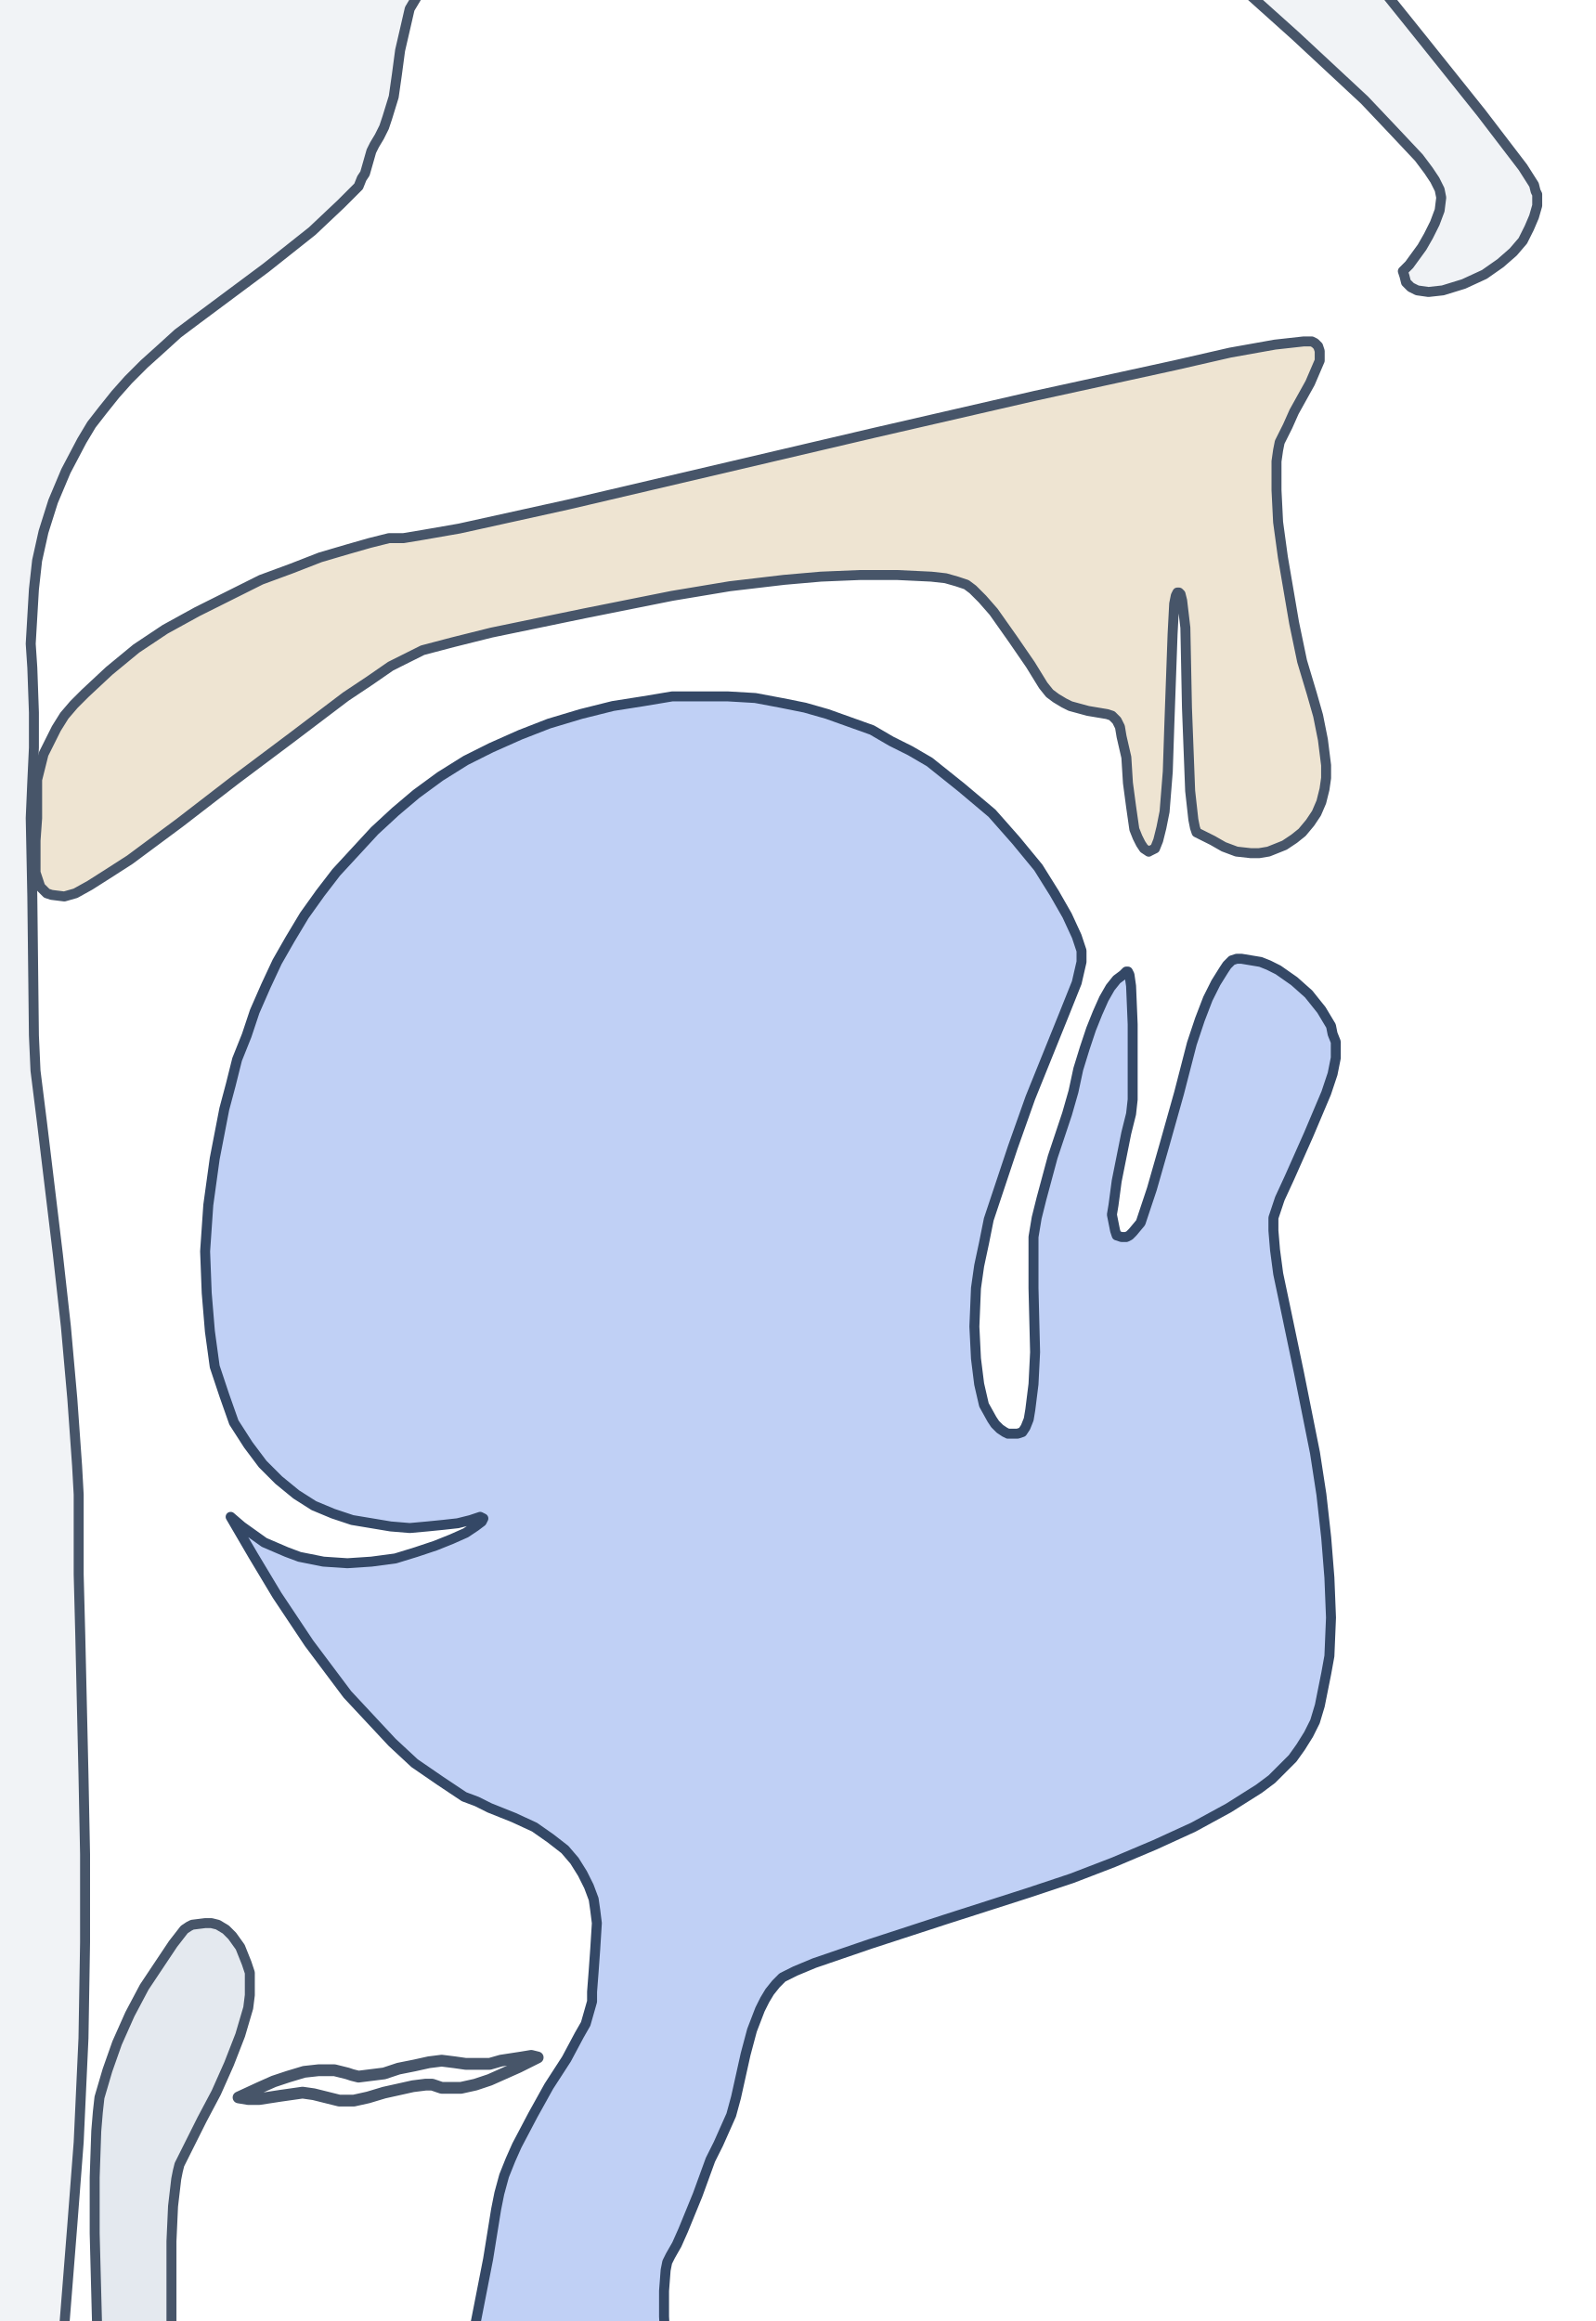
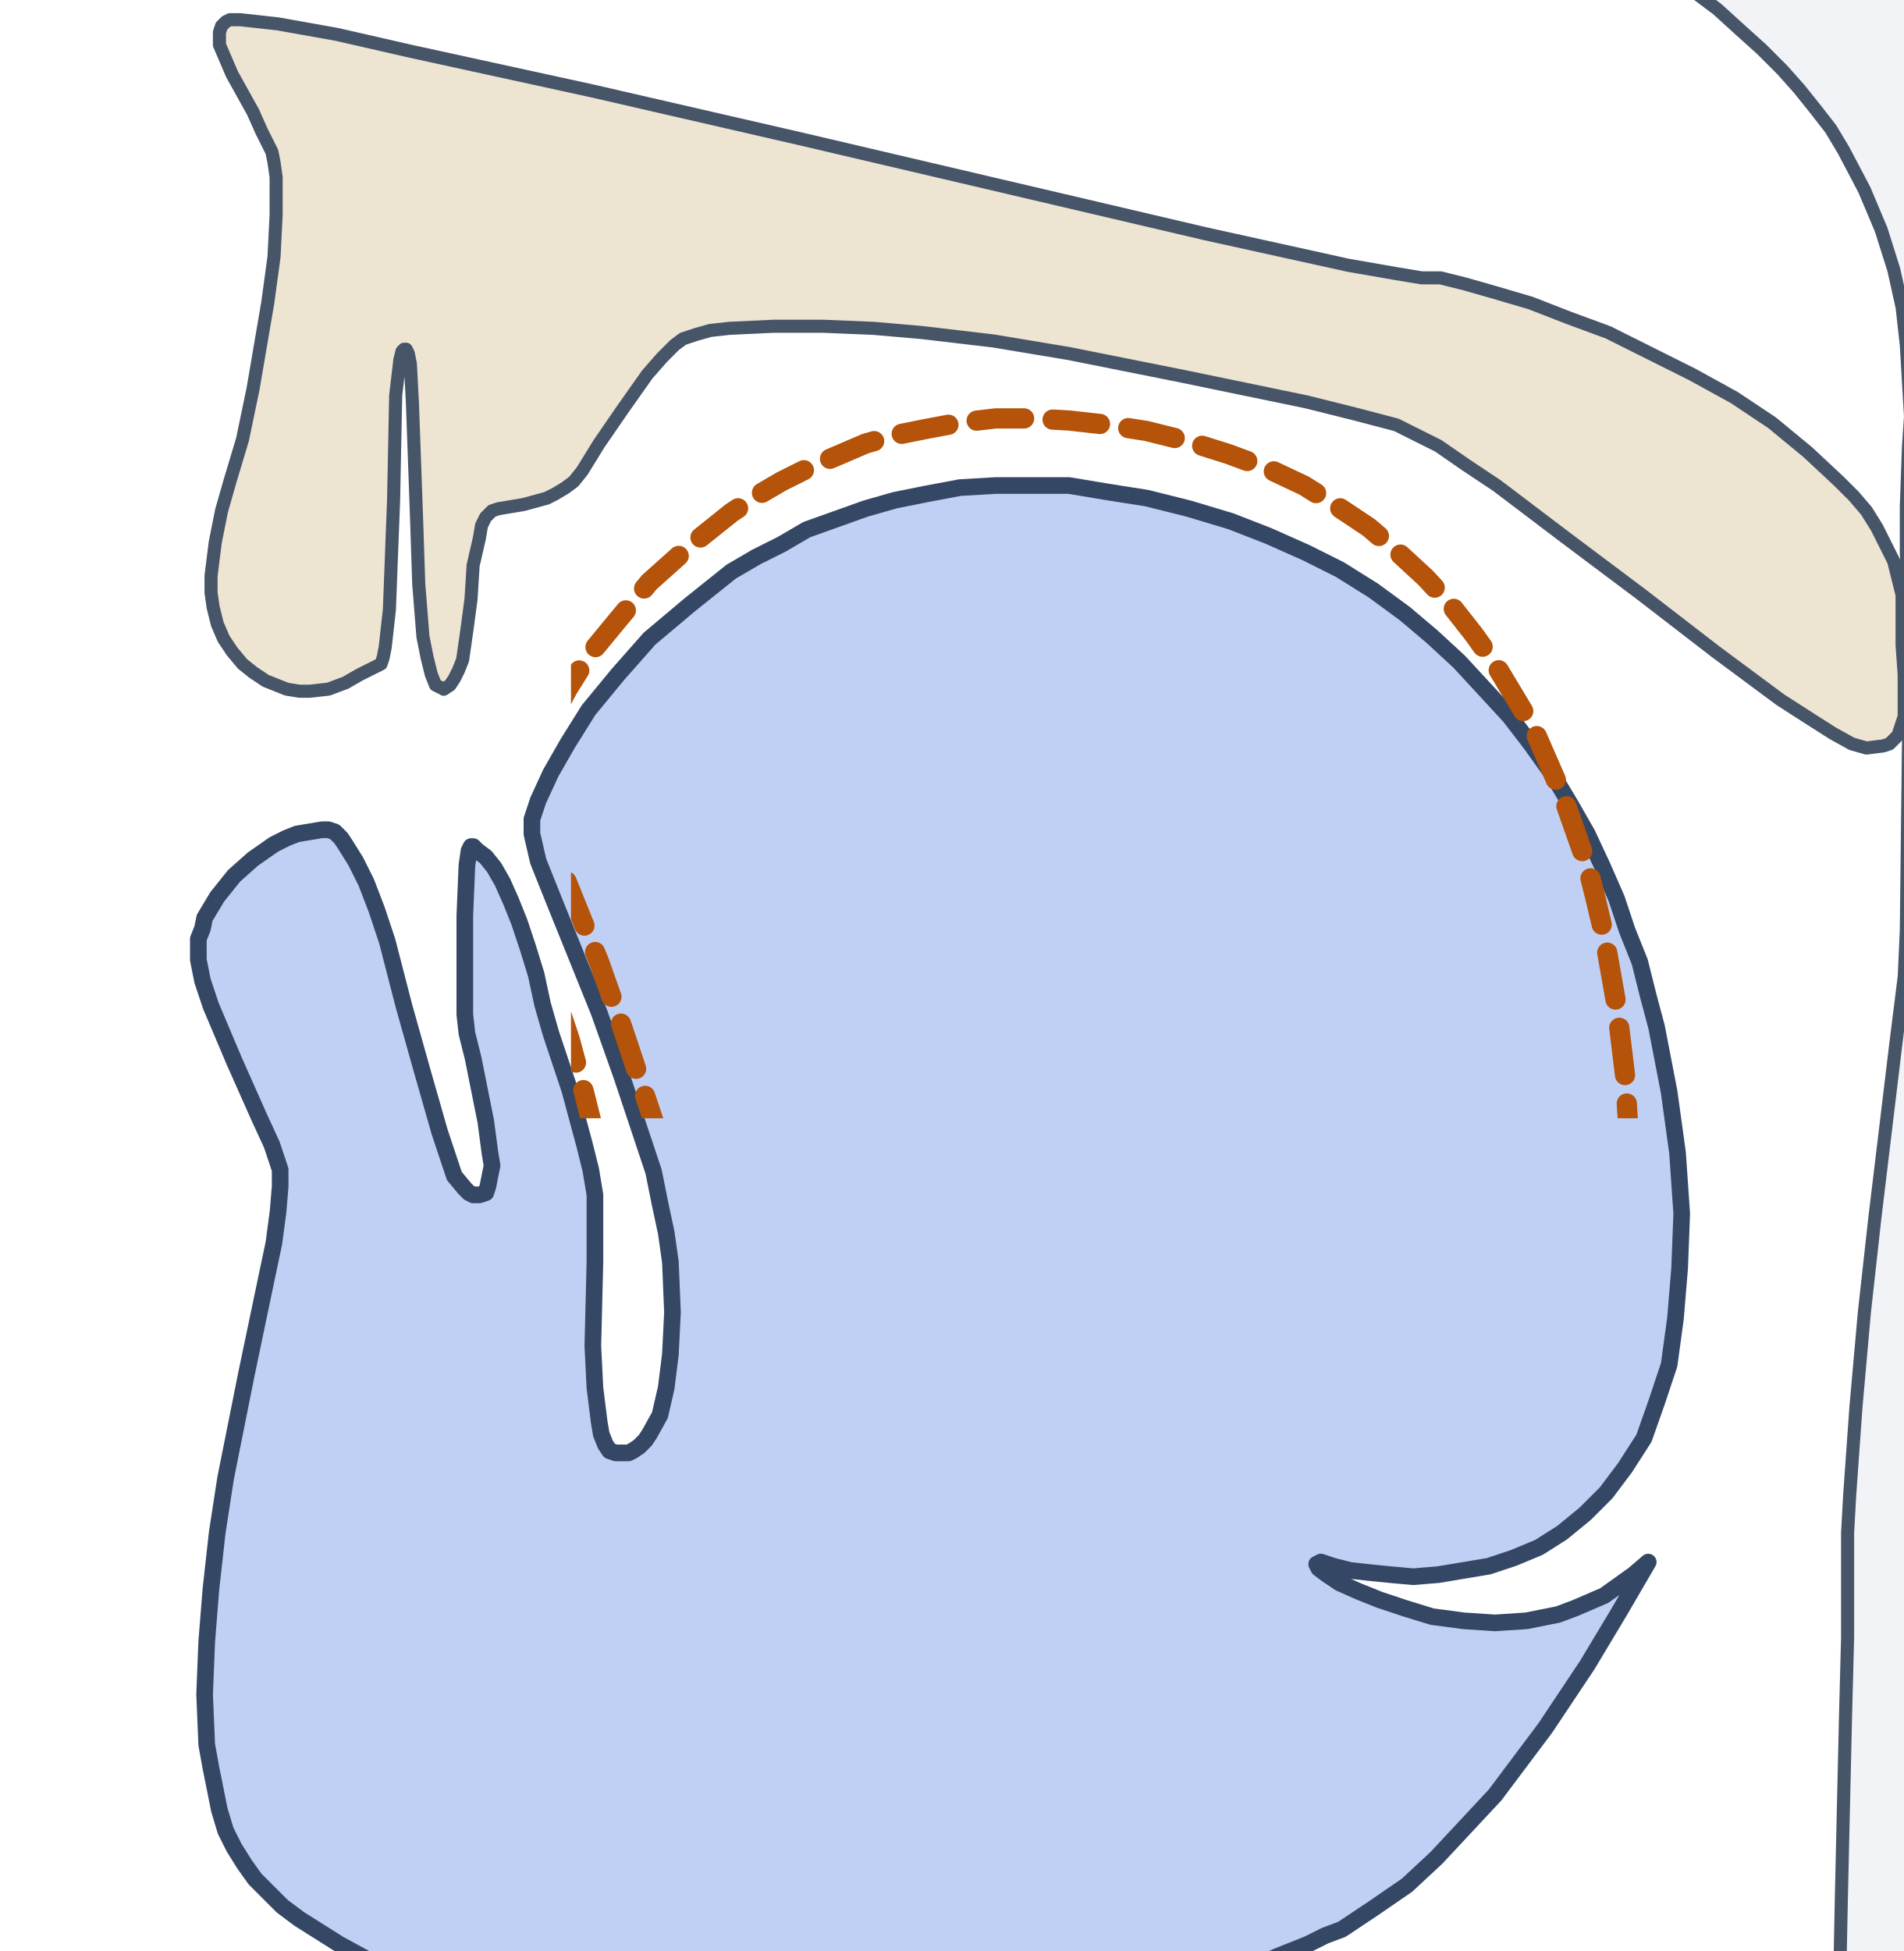
- <svg xmlns="http://www.w3.org/2000/svg" viewBox="88 90 88 128" id="svg2" height="640" width="440" version="1.0">
-   <defs id="defs4">
-     <pattern y="0" x="0" height="6" width="6" patternUnits="userSpaceOnUse" id="WMFhbasepattern" />
+ <svg xmlns="http://www.w3.org/2000/svg" width="400" height="410" viewBox="10 108 80 82" version="1.1">
+   <defs>
+     <clipPath id="comparison-region">
+       <rect x="98" y="120" width="48" height="35" />
+     </clipPath>
  </defs>
-   <path id="path7" d="m 98.249,244.475 0,0 -0.176,-5.115 -0.441,-11.465 -0.177,-6.262 0,-5.644 0,-2.381 0.088,-1.94 0.176,-1.499 0.088,-0.441 0.088,-0.353 0,0 1.235,-2.469 0.794,-1.499 0.706,-1.587 0.618,-1.588 0.441,-1.499 0.088,-0.706 0,-0.618 0,-0.617 -0.176,-0.529 0,0 -0.353,-0.882 -0.441,-0.617 -0.353,-0.353 -0.441,-0.265 -0.353,-0.088 -0.353,0 -0.706,0.088 0,0 -0.176,0.088 -0.265,0.177 -0.617,0.794 -0.706,1.058 -0.882,1.323 -0.794,1.499 -0.706,1.587 -0.529,1.499 -0.441,1.499 0,0 -0.088,0.794 -0.088,1.058 -0.088,2.558 0,3.087 0.088,3.352 0.176,6.791 0,2.91 0,2.381 0,0 -0.176,9.878 -0.088,5.997 5.027,0 z" style="fill:#e4e9ef;fill-opacity:1;fill-rule:nonzero;stroke:#475569;stroke-width:0.55;stroke-linecap:round;stroke-linejoin:round;stroke-miterlimit:4;stroke-dasharray:none;stroke-opacity:1" />
-   <path id="path9" d="m 88.988,244.475 0,0 1.499,-14.199 1.058,-11.994 0.441,-5.556 0.353,-4.586 0,0 0.264,-5.732 0.088,-5.292 0,-4.851 -0.088,-4.41 -0.176,-7.673 -0.088,-3.352 0,-2.91 0,0 0,-1.499 -0.088,-1.588 -0.264,-3.704 -0.353,-3.969 -0.441,-3.969 -0.882,-7.32 -0.353,-2.822 -0.088,-1.94 0,0 -0.088,-7.673 -0.088,-4.321 0.088,-2.029 0.088,-1.852 0,0 0,-0.97 0,-0.97 -0.088,-2.469 -0.088,-1.323 0.088,-1.499 0.088,-1.499 0.176,-1.587 0.353,-1.588 0.529,-1.676 0.706,-1.676 0.882,-1.676 0.529,-0.882 0.617,-0.794 0.706,-0.882 0.706,-0.794 0.882,-0.882 0.882,-0.794 0.97,-0.882 1.058,-0.794 0,0 3.792,-2.822 2.558,-2.029 1.588,-1.499 0.529,-0.529 0.441,-0.441 0.176,-0.441 0.176,-0.265 0.176,-0.617 0.176,-0.617 0.176,-0.353 0.265,-0.441 0,0 0.264,-0.529 0.176,-0.529 0.353,-1.147 0.176,-1.234 0.176,-1.323 0.265,-1.146 0.264,-1.147 0.264,-0.441 0.265,-0.441 0.353,-0.441 0.441,-0.265 0,0 1.676,-0.794 2.91,-1.058 3.704,-1.411 4.233,-1.411 4.145,-1.323 3.881,-1.058 1.764,-0.441 1.411,-0.265 1.147,-0.176 0.882,0 0,0 1.676,0.264 2.117,0.618 2.558,0.882 2.734,0.97 2.646,1.235 2.646,1.323 1.146,0.617 1.058,0.706 0.97,0.618 0.794,0.706 0,0 3.44,3.087 3.792,3.528 1.587,1.676 1.411,1.499 0.529,0.706 0.353,0.529 0.264,0.529 0.088,0.441 0,0 -0.088,0.706 -0.264,0.706 -0.353,0.706 -0.353,0.618 -0.706,0.97 -0.353,0.353 0,0 0.088,0.264 0.088,0.353 0.265,0.265 0.353,0.176 0.618,0.088 0.794,-0.088 1.146,-0.353 0,0 1.147,-0.529 0.882,-0.618 0.706,-0.617 0.529,-0.617 0.353,-0.706 0.264,-0.618 0.177,-0.618 0,-0.617 0,0 -0.088,-0.176 -0.088,-0.353 -0.617,-0.97 -2.293,-2.998 -3.175,-3.969 -3.616,-4.498 -7.144,-8.731 -2.646,-3.351 -0.794,-1.147 -0.529,-0.794 0,0 -0.264,-0.618 -0.176,-0.617 -0.088,-0.706 -0.088,-0.794 0,-1.676 0.176,-1.764 0.353,-3.881 0.088,-2.028 0,-2.029 0,0 -0.088,-0.97 -0.176,-1.058 -0.441,-1.94 -0.617,-1.852 -0.617,-1.764 -0.706,-1.411 -0.529,-1.147 -0.529,-0.97 0,0 -0.177,-0.706 -0.706,-1.94 -1.146,-2.91 -0.794,-1.852 -0.97,-1.94 -1.058,-2.205 -1.235,-2.205 -1.411,-2.381 -1.587,-2.469 -1.764,-2.558 -1.94,-2.558 -2.117,-2.558 -2.381,-2.558 -2.558,-2.469 -2.734,-2.381 -1.499,-1.147 -1.499,-1.147 -1.587,-1.147 -1.588,-1.058 -1.676,-1.058 -1.764,-0.97 -1.764,-0.97 -1.852,-0.97 -1.94,-0.794 L 108.303,4.674 106.274,3.969 104.157,3.263 102.041,2.646 99.748,2.028 97.455,1.587 95.074,1.147 92.604,0.794 90.135,0.529 87.577,0.353 84.931,0.265 82.197,0.176 79.375,0.265 76.553,0.441 73.643,0.706 70.556,1.058 l -2.999,0.529 -3.175,0.529 -3.263,0.706 0,0 -3.175,0.794 -3.175,0.794 -2.998,0.794 -2.822,0.97 -2.822,0.882 -2.646,0.97 -2.557,0.97 -2.469,1.058 -2.381,1.058 -2.205,1.058 -2.205,1.147 -2.117,1.147 -1.94,1.147 -1.94,1.235 -1.764,1.235 -1.764,1.235 -1.587,1.235 -1.587,1.323 -1.499,1.235 -1.323,1.323 -1.323,1.323 -1.323,1.323 -1.147,1.411 -1.147,1.323 -0.97,1.411 -0.97,1.323 -0.97,1.411 -0.794,1.411 -1.587,2.734 -1.235,2.822 -1.147,2.734 -0.882,2.822 -0.794,2.646 -0.529,2.646 -0.441,2.646 -0.353,2.558 -0.176,2.469 -0.088,2.293 -0.088,2.293 0.088,2.117 0.176,3.881 0.176,3.263 0.176,2.557 0,0 0.176,2.469 0.441,2.999 0.617,3.439 0.794,3.881 1.058,4.057 1.147,4.321 1.411,4.41 1.499,4.41 1.676,4.498 1.764,4.233 1.94,4.057 0.97,1.941 0.97,1.852 1.058,1.764 1.058,1.676 1.058,1.499 1.147,1.411 1.058,1.323 1.147,1.146 1.147,0.97 1.147,0.794 0,0 1.147,0.794 1.147,0.882 1.235,0.882 1.147,1.058 2.381,2.205 2.381,2.469 2.293,2.646 2.205,2.646 2.117,2.734 2.028,2.822 1.852,2.646 1.676,2.558 1.587,2.381 1.323,2.117 1.852,3.351 0.529,1.058 0.264,0.618 0,0 0.177,0.441 0.264,0.618 0.794,1.764 1.058,2.293 0.529,1.411 0.529,1.411 0.441,1.587 0.441,1.676 0.353,1.852 0.265,1.852 0.088,1.852 -0.088,2.028 -0.176,2.029 -0.441,2.117 0,0 -1.323,5.556 -1.676,7.761 -3.881,18.256 -4.763,23.107 45.156,0 z" style="fill:#f1f3f6;fill-opacity:1;fill-rule:nonzero;stroke:#475569;stroke-width:0.55;stroke-linecap:round;stroke-linejoin:round;stroke-miterlimit:4;stroke-dasharray:none;stroke-opacity:1" />
-   <path id="path11" d="m 112.095,205.052 0,0 -0.265,-0.088 -0.353,0 -0.706,0.088 -0.794,0.177 -0.794,0.176 -0.882,0.265 -0.794,0.176 -0.794,0 -0.353,-0.088 -0.353,-0.088 0,0 -0.706,-0.176 -0.617,-0.088 -0.618,0.088 -0.618,0.088 -1.146,0.176 -0.618,0 -0.529,-0.088 0,0 1.146,-0.529 0.794,-0.353 0.794,-0.264 0.882,-0.265 0.794,-0.088 0.882,0 0.353,0.088 0.353,0.088 0,0 0.264,0.088 0.353,0.088 0.706,-0.088 0.706,-0.088 0.794,-0.264 0.882,-0.176 0.794,-0.176 0.706,-0.088 0.706,0.088 0,0 0.617,0.088 0.706,0 0.618,0 0.618,-0.177 1.146,-0.176 0.529,-0.088 0.353,0.088 0,0 -1.058,0.529 -1.587,0.706 -0.794,0.265 -0.794,0.176 -0.706,0 -0.353,0 -0.264,-0.088 0,0 z" style="fill:none;stroke:#475569;stroke-width:0.65;stroke-linecap:round;stroke-linejoin:round;stroke-miterlimit:4;stroke-dasharray:none;stroke-opacity:1" />
-   <path id="path13" d="m 151.342,136.966 0,0 0.176,-0.088 0.176,-0.088 0.176,-0.441 0.176,-0.706 0.176,-0.882 0.176,-2.205 0.088,-2.646 0.177,-4.939 0.088,-1.676 0.088,-0.441 0.088,-0.176 0,0 0.088,0 0.088,0.088 0.088,0.353 0.177,1.499 0.088,4.41 0.176,4.586 0.176,1.587 0.088,0.441 0.088,0.264 0,0 0.882,0.441 0.618,0.353 0.706,0.264 0.794,0.088 0.441,0 0.529,-0.088 0.441,-0.176 0.441,-0.177 0.529,-0.353 0.441,-0.353 0,0 0.441,-0.529 0.353,-0.529 0.265,-0.617 0.176,-0.706 0.088,-0.617 0,-0.706 -0.177,-1.411 -0.264,-1.323 -0.353,-1.235 -0.529,-1.764 0,0 -0.441,-2.117 -0.618,-3.616 -0.265,-1.94 -0.088,-1.764 0,-1.588 0.088,-0.617 0.088,-0.441 0,0 0.441,-0.882 0.353,-0.794 0.882,-1.587 0.265,-0.618 0.265,-0.617 0,-0.529 -0.088,-0.265 -0.176,-0.176 0,0 -0.176,-0.088 -0.441,0 -1.587,0.176 -2.469,0.441 -3.087,0.706 -7.673,1.676 -8.819,2.029 -16.933,3.969 -5.997,1.323 -2.028,0.353 -1.058,0.176 0,0 -0.794,0 -1.058,0.265 -1.234,0.353 -1.499,0.441 -1.587,0.618 -1.676,0.618 -1.764,0.882 -1.764,0.882 -1.764,0.97 -1.587,1.058 -1.499,1.235 -1.323,1.235 -0.618,0.617 -0.529,0.618 -0.441,0.706 -0.353,0.706 -0.353,0.706 -0.176,0.706 -0.177,0.706 0,0.794 0,0 0,1.323 -0.088,1.235 0,0.97 0,0.794 0.176,0.529 0.088,0.265 0.176,0.176 0.177,0.177 0.264,0.088 0.706,0.088 0,0 0.617,-0.176 0.794,-0.441 0.97,-0.617 1.235,-0.794 2.734,-2.028 3.087,-2.381 3.175,-2.381 2.911,-2.205 1.323,-0.882 1.147,-0.794 1.058,-0.529 0.706,-0.353 0,0 1.676,-0.441 2.117,-0.529 5.116,-1.058 4.851,-0.97 3.175,-0.529 0,0 2.999,-0.353 2.029,-0.177 2.117,-0.088 2.117,0 1.852,0.088 0.794,0.088 0.618,0.176 0.529,0.176 0.353,0.264 0,0 0.529,0.529 0.618,0.706 1.058,1.499 0.97,1.411 0.706,1.146 0,0 0.353,0.441 0.353,0.264 0.441,0.265 0.353,0.176 0.97,0.264 1.058,0.177 0,0 0.264,0.088 0.265,0.265 0.176,0.353 0.088,0.529 0.264,1.147 0.088,1.411 0.176,1.323 0.177,1.235 0.176,0.441 0.177,0.353 0.176,0.265 0.265,0.176 0,0 z" style="fill:#eee4d2;fill-opacity:1;fill-rule:nonzero;stroke:#475569;stroke-width:0.55;stroke-linecap:round;stroke-linejoin:round;stroke-miterlimit:4;stroke-dasharray:none;stroke-opacity:1" />
-   <path id="path15" d="m 122.237,244.475 0,0 1.235,-7.673 0.97,-6.173 0.353,-2.558 0.176,-1.94 0,0 0,-1.587 0,-1.764 -0.264,-3.439 -0.088,-1.588 0,-1.411 0.088,-1.146 0.088,-0.441 0.176,-0.353 0,0 0.353,-0.618 0.353,-0.794 0.794,-1.941 0.706,-1.94 0.441,-0.882 0.353,-0.794 0,0 0.353,-0.794 0.264,-0.97 0.529,-2.381 0.353,-1.323 0.441,-1.147 0.265,-0.529 0.265,-0.441 0.353,-0.441 0.353,-0.353 0,0 0.706,-0.353 1.058,-0.441 3.087,-1.058 4.057,-1.323 4.674,-1.499 2.381,-0.794 2.293,-0.882 2.293,-0.97 2.117,-0.97 1.94,-1.058 1.676,-1.058 0.706,-0.529 0.618,-0.617 0.529,-0.529 0.441,-0.618 0,0 0.441,-0.706 0.353,-0.706 0.265,-0.882 0.176,-0.882 0.177,-0.882 0.176,-0.97 0.088,-2.117 -0.088,-2.205 -0.176,-2.205 -0.265,-2.381 -0.353,-2.293 -0.882,-4.409 -0.794,-3.793 -0.353,-1.676 -0.176,-1.323 -0.088,-1.058 0,-0.706 0,0 0.353,-1.058 0.529,-1.147 1.058,-2.381 0.97,-2.293 0.353,-1.058 0.176,-0.882 0,0 0,-0.441 0,-0.441 -0.176,-0.441 -0.088,-0.441 -0.529,-0.882 -0.706,-0.882 -0.794,-0.706 -0.882,-0.617 -0.529,-0.265 -0.441,-0.176 -0.529,-0.088 -0.529,-0.088 0,0 -0.264,0 -0.265,0.088 -0.265,0.265 -0.176,0.265 -0.441,0.706 -0.441,0.882 -0.441,1.147 -0.441,1.323 -0.706,2.734 -0.794,2.822 -0.706,2.469 -0.353,1.058 -0.264,0.794 -0.441,0.529 -0.176,0.176 -0.176,0.088 0,0 -0.264,0 -0.265,-0.088 -0.088,-0.264 -0.088,-0.441 -0.088,-0.441 0.088,-0.529 0.176,-1.323 0.529,-2.646 0.264,-1.058 0.088,-0.794 0,0 0,-4.145 -0.088,-2.117 -0.088,-0.617 -0.088,-0.176 -0.088,0 0,0 -0.176,0.176 -0.353,0.264 -0.353,0.441 -0.353,0.617 -0.353,0.794 -0.353,0.882 -0.353,1.058 -0.353,1.146 0,0 -0.265,1.235 -0.353,1.234 -0.794,2.381 -0.618,2.293 -0.264,1.058 -0.176,1.058 0,0 0,1.235 0,1.587 0.088,3.528 -0.088,1.764 -0.176,1.411 -0.088,0.529 -0.176,0.441 -0.177,0.265 -0.264,0.088 0,0 -0.264,0 -0.265,0 -0.176,-0.088 -0.264,-0.176 -0.265,-0.264 -0.176,-0.265 -0.441,-0.794 -0.264,-1.147 -0.176,-1.411 -0.088,-1.764 0.088,-2.117 0,0 0.176,-1.235 0.264,-1.235 0.265,-1.323 0.441,-1.323 0.882,-2.646 0.97,-2.734 1.852,-4.586 0.706,-1.764 0.264,-1.147 0,0 0,-0.617 -0.264,-0.794 -0.529,-1.147 -0.706,-1.234 -0.882,-1.411 -1.235,-1.499 -1.323,-1.499 -1.676,-1.411 -0.882,-0.706 -0.882,-0.706 -1.058,-0.617 -1.058,-0.529 -1.058,-0.618 -1.235,-0.441 -1.234,-0.441 -1.235,-0.353 -1.323,-0.265 -1.411,-0.265 -1.499,-0.088 -1.499,0 -1.587,0 -1.587,0.265 -1.676,0.264 -1.764,0.441 0,0 -1.764,0.529 -1.587,0.618 -1.588,0.706 -1.411,0.706 -1.411,0.882 -1.323,0.97 -1.147,0.97 -1.146,1.058 -1.058,1.146 -1.058,1.147 -0.882,1.147 -0.882,1.234 -0.794,1.323 -0.706,1.235 -0.618,1.323 -0.618,1.411 -0.441,1.323 -0.529,1.323 -0.353,1.411 -0.353,1.323 -0.529,2.734 -0.353,2.558 -0.176,2.558 0.088,2.293 0.176,2.117 0.265,1.941 0,0 0.529,1.587 0.529,1.499 0.794,1.235 0.794,1.058 0.882,0.882 0.97,0.794 0.97,0.617 1.058,0.441 1.058,0.353 1.058,0.176 1.058,0.177 1.058,0.088 0.97,-0.088 0.882,-0.088 0.794,-0.088 0.706,-0.176 0,0 0.529,-0.177 0.176,0.088 0,0 -0.088,0.176 -0.353,0.265 -0.529,0.353 -0.794,0.353 -0.882,0.353 -1.058,0.353 -1.147,0.353 -1.323,0.176 -1.323,0.088 -1.323,-0.088 -1.323,-0.264 -0.706,-0.264 -0.617,-0.265 -0.617,-0.265 -0.618,-0.441 -0.618,-0.441 -0.617,-0.529 0,0 1.235,2.117 1.323,2.205 1.764,2.646 1.058,1.411 1.058,1.411 1.234,1.323 1.235,1.323 1.234,1.147 1.411,0.97 1.323,0.882 0.706,0.265 0.706,0.353 0,0 1.323,0.529 1.146,0.529 0.882,0.617 0.794,0.617 0.529,0.618 0.441,0.706 0.353,0.706 0.264,0.706 0.088,0.618 0.088,0.706 -0.088,1.411 -0.088,1.234 -0.088,1.147 0,0 0,0.529 -0.176,0.618 -0.176,0.617 -0.353,0.617 -0.706,1.323 -0.97,1.499 -0.882,1.588 -0.882,1.676 -0.353,0.794 -0.353,0.882 -0.264,0.97 -0.176,0.882 0,0 -0.441,2.734 -0.794,4.057 -2.293,10.407 -2.293,9.878 -0.882,3.616 -0.529,1.94 14.111,0 z" style="fill:#c0d0f5;fill-opacity:1;fill-rule:nonzero;stroke:#344866;stroke-width:0.55;stroke-linecap:round;stroke-linejoin:round;stroke-miterlimit:4;stroke-dasharray:none;stroke-opacity:1" />
+   <g transform="translate(180 0) scale(-1 1)">
+     <path id="path7" d="m 98.249,244.475 0,0 -0.176,-5.115 -0.441,-11.465 -0.177,-6.262 0,-5.644 0,-2.381 0.088,-1.94 0.176,-1.499 0.088,-0.441 0.088,-0.353 0,0 1.235,-2.469 0.794,-1.499 0.706,-1.587 0.618,-1.588 0.441,-1.499 0.088,-0.706 0,-0.618 0,-0.617 -0.176,-0.529 0,0 -0.353,-0.882 -0.441,-0.617 -0.353,-0.353 -0.441,-0.265 -0.353,-0.088 -0.353,0 -0.706,0.088 0,0 -0.176,0.088 -0.265,0.177 -0.617,0.794 -0.706,1.058 -0.882,1.323 -0.794,1.499 -0.706,1.587 -0.529,1.499 -0.441,1.499 0,0 -0.088,0.794 -0.088,1.058 -0.088,2.558 0,3.087 0.088,3.352 0.176,6.791 0,2.91 0,2.381 0,0 -0.176,9.878 -0.088,5.997 5.027,0 z" style="fill:#e4e9ef;fill-opacity:1;fill-rule:nonzero;stroke:#475569;stroke-width:0.55;stroke-linecap:round;stroke-linejoin:round;stroke-miterlimit:4;stroke-dasharray:none;stroke-opacity:1" />
+     <path id="path9" d="m 88.988,244.475 0,0 1.499,-14.199 1.058,-11.994 0.441,-5.556 0.353,-4.586 0,0 0.264,-5.732 0.088,-5.292 0,-4.851 -0.088,-4.41 -0.176,-7.673 -0.088,-3.352 0,-2.91 0,0 0,-1.499 -0.088,-1.588 -0.264,-3.704 -0.353,-3.969 -0.441,-3.969 -0.882,-7.32 -0.353,-2.822 -0.088,-1.94 0,0 -0.088,-7.673 -0.088,-4.321 0.088,-2.029 0.088,-1.852 0,0 0,-0.97 0,-0.97 -0.088,-2.469 -0.088,-1.323 0.088,-1.499 0.088,-1.499 0.176,-1.587 0.353,-1.588 0.529,-1.676 0.706,-1.676 0.882,-1.676 0.529,-0.882 0.617,-0.794 0.706,-0.882 0.706,-0.794 0.882,-0.882 0.882,-0.794 0.97,-0.882 1.058,-0.794 0,0 3.792,-2.822 2.558,-2.029 1.588,-1.499 0.529,-0.529 0.441,-0.441 0.176,-0.441 0.176,-0.265 0.176,-0.617 0.176,-0.617 0.176,-0.353 0.265,-0.441 0,0 0.264,-0.529 0.176,-0.529 0.353,-1.147 0.176,-1.234 0.176,-1.323 0.265,-1.146 0.264,-1.147 0.264,-0.441 0.265,-0.441 0.353,-0.441 0.441,-0.265 0,0 1.676,-0.794 2.91,-1.058 3.704,-1.411 4.233,-1.411 4.145,-1.323 3.881,-1.058 1.764,-0.441 1.411,-0.265 1.147,-0.176 0.882,0 0,0 1.676,0.264 2.117,0.618 2.558,0.882 2.734,0.97 2.646,1.235 2.646,1.323 1.146,0.617 1.058,0.706 0.97,0.618 0.794,0.706 0,0 3.44,3.087 3.792,3.528 1.587,1.676 1.411,1.499 0.529,0.706 0.353,0.529 0.264,0.529 0.088,0.441 0,0 -0.088,0.706 -0.264,0.706 -0.353,0.706 -0.353,0.618 -0.706,0.97 -0.353,0.353 0,0 0.088,0.264 0.088,0.353 0.265,0.265 0.353,0.176 0.618,0.088 0.794,-0.088 1.146,-0.353 0,0 1.147,-0.529 0.882,-0.618 0.706,-0.617 0.529,-0.617 0.353,-0.706 0.264,-0.618 0.177,-0.618 0,-0.617 0,0 -0.088,-0.176 -0.088,-0.353 -0.617,-0.97 -2.293,-2.998 -3.175,-3.969 -3.616,-4.498 -7.144,-8.731 -2.646,-3.351 -0.794,-1.147 -0.529,-0.794 0,0 -0.264,-0.618 -0.176,-0.617 -0.088,-0.706 -0.088,-0.794 0,-1.676 0.176,-1.764 0.353,-3.881 0.088,-2.028 0,-2.029 0,0 -0.088,-0.97 -0.176,-1.058 -0.441,-1.94 -0.617,-1.852 -0.617,-1.764 -0.706,-1.411 -0.529,-1.147 -0.529,-0.97 0,0 -0.177,-0.706 -0.706,-1.94 -1.146,-2.91 -0.794,-1.852 -0.97,-1.94 -1.058,-2.205 -1.235,-2.205 -1.411,-2.381 -1.587,-2.469 -1.764,-2.558 -1.94,-2.558 -2.117,-2.558 -2.381,-2.558 -2.558,-2.469 -2.734,-2.381 -1.499,-1.147 -1.499,-1.147 -1.587,-1.147 -1.588,-1.058 -1.676,-1.058 -1.764,-0.97 -1.764,-0.97 -1.852,-0.97 -1.94,-0.794 L 108.303,4.674 106.274,3.969 104.157,3.263 102.041,2.646 99.748,2.028 97.455,1.587 95.074,1.147 92.604,0.794 90.135,0.529 87.577,0.353 84.931,0.265 82.197,0.176 79.375,0.265 76.553,0.441 73.643,0.706 70.556,1.058 l -2.999,0.529 -3.175,0.529 -3.263,0.706 0,0 -3.175,0.794 -3.175,0.794 -2.998,0.794 -2.822,0.97 -2.822,0.882 -2.646,0.97 -2.557,0.97 -2.469,1.058 -2.381,1.058 -2.205,1.058 -2.205,1.147 -2.117,1.147 -1.94,1.147 -1.94,1.235 -1.764,1.235 -1.764,1.235 -1.587,1.235 -1.587,1.323 -1.499,1.235 -1.323,1.323 -1.323,1.323 -1.323,1.323 -1.147,1.411 -1.147,1.323 -0.97,1.411 -0.97,1.323 -0.97,1.411 -0.794,1.411 -1.587,2.734 -1.235,2.822 -1.147,2.734 -0.882,2.822 -0.794,2.646 -0.529,2.646 -0.441,2.646 -0.353,2.558 -0.176,2.469 -0.088,2.293 -0.088,2.293 0.088,2.117 0.176,3.881 0.176,3.263 0.176,2.557 0,0 0.176,2.469 0.441,2.999 0.617,3.439 0.794,3.881 1.058,4.057 1.147,4.321 1.411,4.41 1.499,4.41 1.676,4.498 1.764,4.233 1.94,4.057 0.97,1.941 0.97,1.852 1.058,1.764 1.058,1.676 1.058,1.499 1.147,1.411 1.058,1.323 1.147,1.146 1.147,0.97 1.147,0.794 0,0 1.147,0.794 1.147,0.882 1.235,0.882 1.147,1.058 2.381,2.205 2.381,2.469 2.293,2.646 2.205,2.646 2.117,2.734 2.028,2.822 1.852,2.646 1.676,2.558 1.587,2.381 1.323,2.117 1.852,3.351 0.529,1.058 0.264,0.618 0,0 0.177,0.441 0.264,0.618 0.794,1.764 1.058,2.293 0.529,1.411 0.529,1.411 0.441,1.587 0.441,1.676 0.353,1.852 0.265,1.852 0.088,1.852 -0.088,2.028 -0.176,2.029 -0.441,2.117 0,0 -1.323,5.556 -1.676,7.761 -3.881,18.256 -4.763,23.107 45.156,0 z" style="fill:#f1f3f6;fill-opacity:1;fill-rule:nonzero;stroke:#475569;stroke-width:0.55;stroke-linecap:round;stroke-linejoin:round;stroke-miterlimit:4;stroke-dasharray:none;stroke-opacity:1" />
+     <path id="path11" d="m 112.095,205.052 0,0 -0.265,-0.088 -0.353,0 -0.706,0.088 -0.794,0.177 -0.794,0.176 -0.882,0.265 -0.794,0.176 -0.794,0 -0.353,-0.088 -0.353,-0.088 0,0 -0.706,-0.176 -0.617,-0.088 -0.618,0.088 -0.618,0.088 -1.146,0.176 -0.618,0 -0.529,-0.088 0,0 1.146,-0.529 0.794,-0.353 0.794,-0.264 0.882,-0.265 0.794,-0.088 0.882,0 0.353,0.088 0.353,0.088 0,0 0.264,0.088 0.353,0.088 0.706,-0.088 0.706,-0.088 0.794,-0.264 0.882,-0.176 0.794,-0.176 0.706,-0.088 0.706,0.088 0,0 0.617,0.088 0.706,0 0.618,0 0.618,-0.177 1.146,-0.176 0.529,-0.088 0.353,0.088 0,0 -1.058,0.529 -1.587,0.706 -0.794,0.265 -0.794,0.176 -0.706,0 -0.353,0 -0.264,-0.088 0,0 z" style="fill:none;stroke:#475569;stroke-width:0.65;stroke-linecap:round;stroke-linejoin:round;stroke-miterlimit:4;stroke-dasharray:none;stroke-opacity:1" />
+     <path id="path13" d="m 151.342,136.966 0,0 0.176,-0.088 0.176,-0.088 0.176,-0.441 0.176,-0.706 0.176,-0.882 0.176,-2.205 0.088,-2.646 0.177,-4.939 0.088,-1.676 0.088,-0.441 0.088,-0.176 0,0 0.088,0 0.088,0.088 0.088,0.353 0.177,1.499 0.088,4.41 0.176,4.586 0.176,1.587 0.088,0.441 0.088,0.264 0,0 0.882,0.441 0.618,0.353 0.706,0.264 0.794,0.088 0.441,0 0.529,-0.088 0.441,-0.176 0.441,-0.177 0.529,-0.353 0.441,-0.353 0,0 0.441,-0.529 0.353,-0.529 0.265,-0.617 0.176,-0.706 0.088,-0.617 0,-0.706 -0.177,-1.411 -0.264,-1.323 -0.353,-1.235 -0.529,-1.764 0,0 -0.441,-2.117 -0.618,-3.616 -0.265,-1.94 -0.088,-1.764 0,-1.588 0.088,-0.617 0.088,-0.441 0,0 0.441,-0.882 0.353,-0.794 0.882,-1.587 0.265,-0.618 0.265,-0.617 0,-0.529 -0.088,-0.265 -0.176,-0.176 0,0 -0.176,-0.088 -0.441,0 -1.587,0.176 -2.469,0.441 -3.087,0.706 -7.673,1.676 -8.819,2.029 -16.933,3.969 -5.997,1.323 -2.028,0.353 -1.058,0.176 0,0 -0.794,0 -1.058,0.265 -1.234,0.353 -1.499,0.441 -1.587,0.618 -1.676,0.618 -1.764,0.882 -1.764,0.882 -1.764,0.97 -1.587,1.058 -1.499,1.235 -1.323,1.235 -0.618,0.617 -0.529,0.618 -0.441,0.706 -0.353,0.706 -0.353,0.706 -0.176,0.706 -0.177,0.706 0,0.794 0,0 0,1.323 -0.088,1.235 0,0.97 0,0.794 0.176,0.529 0.088,0.265 0.176,0.176 0.177,0.177 0.264,0.088 0.706,0.088 0,0 0.617,-0.176 0.794,-0.441 0.97,-0.617 1.235,-0.794 2.734,-2.028 3.087,-2.381 3.175,-2.381 2.911,-2.205 1.323,-0.882 1.147,-0.794 1.058,-0.529 0.706,-0.353 0,0 1.676,-0.441 2.117,-0.529 5.116,-1.058 4.851,-0.97 3.175,-0.529 0,0 2.999,-0.353 2.029,-0.177 2.117,-0.088 2.117,0 1.852,0.088 0.794,0.088 0.618,0.176 0.529,0.176 0.353,0.264 0,0 0.529,0.529 0.618,0.706 1.058,1.499 0.97,1.411 0.706,1.146 0,0 0.353,0.441 0.353,0.264 0.441,0.265 0.353,0.176 0.97,0.264 1.058,0.177 0,0 0.264,0.088 0.265,0.265 0.176,0.353 0.088,0.529 0.264,1.147 0.088,1.411 0.176,1.323 0.177,1.235 0.176,0.441 0.177,0.353 0.176,0.265 0.265,0.176 0,0 z" style="fill:#eee4d2;fill-opacity:1;fill-rule:nonzero;stroke:#475569;stroke-width:0.55;stroke-linecap:round;stroke-linejoin:round;stroke-miterlimit:4;stroke-dasharray:none;stroke-opacity:1" />
+     <path id="path15" d="m 122.237,244.475 0,0 1.235,-7.673 0.97,-6.173 0.353,-2.558 0.176,-1.94 0,0 0,-1.587 0,-1.764 -0.264,-3.439 -0.088,-1.588 0,-1.411 0.088,-1.146 0.088,-0.441 0.176,-0.353 0,0 0.353,-0.618 0.353,-0.794 0.794,-1.941 0.706,-1.94 0.441,-0.882 0.353,-0.794 0,0 0.353,-0.794 0.264,-0.97 0.529,-2.381 0.353,-1.323 0.441,-1.147 0.265,-0.529 0.265,-0.441 0.353,-0.441 0.353,-0.353 0,0 0.706,-0.353 1.058,-0.441 3.087,-1.058 4.057,-1.323 4.674,-1.499 2.381,-0.794 2.293,-0.882 2.293,-0.97 2.117,-0.97 1.94,-1.058 1.676,-1.058 0.706,-0.529 0.618,-0.617 0.529,-0.529 0.441,-0.618 0,0 0.441,-0.706 0.353,-0.706 0.265,-0.882 0.176,-0.882 0.177,-0.882 0.176,-0.97 0.088,-2.117 -0.088,-2.205 -0.176,-2.205 -0.265,-2.381 -0.353,-2.293 -0.882,-4.409 -0.794,-3.793 -0.353,-1.676 -0.176,-1.323 -0.088,-1.058 0,-0.706 0,0 0.353,-1.058 0.529,-1.147 1.058,-2.381 0.97,-2.293 0.353,-1.058 0.176,-0.882 0,0 0,-0.441 0,-0.441 -0.176,-0.441 -0.088,-0.441 -0.529,-0.882 -0.706,-0.882 -0.794,-0.706 -0.882,-0.617 -0.529,-0.265 -0.441,-0.176 -0.529,-0.088 -0.529,-0.088 0,0 -0.264,0 -0.265,0.088 -0.265,0.265 -0.176,0.265 -0.441,0.706 -0.441,0.882 -0.441,1.147 -0.441,1.323 -0.706,2.734 -0.794,2.822 -0.706,2.469 -0.353,1.058 -0.264,0.794 -0.441,0.529 -0.176,0.176 -0.176,0.088 0,0 -0.264,0 -0.265,-0.088 -0.088,-0.264 -0.088,-0.441 -0.088,-0.441 0.088,-0.529 0.176,-1.323 0.529,-2.646 0.264,-1.058 0.088,-0.794 0,0 0,-4.145 -0.088,-2.117 -0.088,-0.617 -0.088,-0.176 -0.088,0 0,0 -0.176,0.176 -0.353,0.264 -0.353,0.441 -0.353,0.617 -0.353,0.794 -0.353,0.882 -0.353,1.058 -0.353,1.146 0,0 -0.265,1.235 -0.353,1.234 -0.794,2.381 -0.618,2.293 -0.264,1.058 -0.176,1.058 0,0 0,1.235 0,1.587 0.088,3.528 -0.088,1.764 -0.176,1.411 -0.088,0.529 -0.176,0.441 -0.177,0.265 -0.264,0.088 0,0 -0.264,0 -0.265,0 -0.176,-0.088 -0.264,-0.176 -0.265,-0.264 -0.176,-0.265 -0.441,-0.794 -0.264,-1.147 -0.176,-1.411 -0.088,-1.764 0.088,-2.117 0,0 0.176,-1.235 0.264,-1.235 0.265,-1.323 0.441,-1.323 0.882,-2.646 0.97,-2.734 1.852,-4.586 0.706,-1.764 0.264,-1.147 0,0 0,-0.617 -0.264,-0.794 -0.529,-1.147 -0.706,-1.234 -0.882,-1.411 -1.235,-1.499 -1.323,-1.499 -1.676,-1.411 -0.882,-0.706 -0.882,-0.706 -1.058,-0.617 -1.058,-0.529 -1.058,-0.618 -1.235,-0.441 -1.234,-0.441 -1.235,-0.353 -1.323,-0.265 -1.411,-0.265 -1.499,-0.088 -1.499,0 -1.587,0 -1.587,0.265 -1.676,0.264 -1.764,0.441 0,0 -1.764,0.529 -1.587,0.618 -1.588,0.706 -1.411,0.706 -1.411,0.882 -1.323,0.97 -1.147,0.97 -1.146,1.058 -1.058,1.146 -1.058,1.147 -0.882,1.147 -0.882,1.234 -0.794,1.323 -0.706,1.235 -0.618,1.323 -0.618,1.411 -0.441,1.323 -0.529,1.323 -0.353,1.411 -0.353,1.323 -0.529,2.734 -0.353,2.558 -0.176,2.558 0.088,2.293 0.176,2.117 0.265,1.941 0,0 0.529,1.587 0.529,1.499 0.794,1.235 0.794,1.058 0.882,0.882 0.97,0.794 0.97,0.617 1.058,0.441 1.058,0.353 1.058,0.176 1.058,0.177 1.058,0.088 0.97,-0.088 0.882,-0.088 0.794,-0.088 0.706,-0.176 0,0 0.529,-0.177 0.176,0.088 0,0 -0.088,0.176 -0.353,0.265 -0.529,0.353 -0.794,0.353 -0.882,0.353 -1.058,0.353 -1.147,0.353 -1.323,0.176 -1.323,0.088 -1.323,-0.088 -1.323,-0.264 -0.706,-0.264 -0.617,-0.265 -0.617,-0.265 -0.618,-0.441 -0.618,-0.441 -0.617,-0.529 0,0 1.235,2.117 1.323,2.205 1.764,2.646 1.058,1.411 1.058,1.411 1.234,1.323 1.235,1.323 1.234,1.147 1.411,0.97 1.323,0.882 0.706,0.265 0.706,0.353 0,0 1.323,0.529 1.146,0.529 0.882,0.617 0.794,0.617 0.529,0.618 0.441,0.706 0.353,0.706 0.264,0.706 0.088,0.618 0.088,0.706 -0.088,1.411 -0.088,1.234 -0.088,1.147 0,0 0,0.529 -0.176,0.618 -0.176,0.617 -0.353,0.617 -0.706,1.323 -0.97,1.499 -0.882,1.588 -0.882,1.676 -0.353,0.794 -0.353,0.882 -0.264,0.97 -0.176,0.882 0,0 -0.441,2.734 -0.794,4.057 -2.293,10.407 -2.293,9.878 -0.882,3.616 -0.529,1.94 14.111,0 z" style="fill:#c0d0f5;stroke:#344866;stroke-width:0.7;stroke-linejoin:round;stroke-linecap:round" />
+     <path id="comparison-outline" d="m 122.237,244.475 0,0 1.235,-7.673 0.97,-6.173 0.353,-2.558 0.176,-1.94 0,0 0,-1.587 0,-1.764 -0.264,-3.439 -0.088,-1.588 0,-1.411 0.088,-1.146 0.088,-0.441 0.176,-0.353 0,0 0.353,-0.618 0.353,-0.794 0.794,-1.941 0.706,-1.94 0.441,-0.882 0.353,-0.794 0,0 0.353,-0.794 0.264,-0.97 0.529,-2.381 0.353,-1.323 0.441,-1.147 0.265,-0.529 0.265,-0.441 0.353,-0.441 0.353,-0.353 0,0 0.706,-0.441 1.058,-0.441 3.087,-1.323 4.057,-1.587 4.674,-1.94 2.381,-0.97 2.293,-1.146 2.293,-1.058 2.117,-1.146 1.94,-1.147 1.676,-1.235 0.706,-0.618 0.618,-0.529 0.529,-0.618 0.441,-0.618 0,0 0.441,-0.706 0.353,-0.706 0.265,-0.882 0.176,-0.882 0.177,-0.882 0.176,-0.97 0.088,-2.117 -0.088,-2.205 -0.176,-2.205 -0.265,-2.381 -0.353,-2.293 -0.882,-4.409 -0.794,-3.792 -0.353,-1.676 -0.176,-1.323 -0.088,-1.058 0,-0.706 0,0 0.353,-1.058 0.529,-1.147 1.058,-2.381 0.97,-2.293 0.353,-1.058 0.176,-0.882 0,0 0,-0.441 0,-0.441 -0.176,-0.441 -0.088,-0.441 -0.529,-0.882 -0.706,-0.882 -0.794,-0.706 -0.882,-0.617 -0.529,-0.265 -0.441,-0.176 -0.529,-0.088 -0.529,-0.088 0,0 -0.264,0 -0.265,0.088 -0.265,0.265 -0.176,0.265 -0.441,0.706 -0.441,0.882 -0.441,1.147 -0.441,1.323 -0.706,2.734 -0.794,2.822 -0.706,2.469 -0.353,1.058 -0.264,0.794 -0.441,0.529 -0.176,0.176 -0.176,0.088 0,0 -0.264,0 -0.265,-0.088 -0.088,-0.264 -0.088,-0.441 -0.088,-0.441 0.088,-0.529 0.176,-1.323 0.529,-2.646 0.264,-1.058 0.088,-0.794 0,0 0,-4.145 -0.088,-2.117 -0.088,-0.617 -0.088,-0.176 -0.088,0 0,0 -0.176,0.176 -0.353,0.264 -0.353,0.441 -0.353,0.617 -0.353,0.794 -0.353,0.882 -0.353,1.058 -0.353,1.146 0,0 -0.265,1.235 -0.353,1.234 -0.794,2.381 -0.618,2.293 -0.264,1.058 -0.176,1.058 0,0 0,1.235 0,1.587 0.088,3.528 -0.088,1.764 -0.176,1.411 -0.088,0.529 -0.176,0.441 -0.177,0.265 -0.264,0.088 0,0 -0.264,0 -0.265,0 -0.176,-0.088 -0.264,-0.176 -0.265,-0.264 -0.176,-0.265 -0.441,-0.794 -0.264,-1.147 -0.176,-1.411 -0.088,-1.764 0.088,-2.117 0,0 0.176,-1.235 0.264,-1.235 0.265,-1.323 0.441,-1.323 0.882,-2.646 0.97,-2.734 1.852,-4.586 0.706,-1.764 0.264,-1.147 0,0 0,-0.617 -0.264,-0.882 -0.529,-1.146 -0.706,-1.323 -0.882,-1.411 -1.235,-1.499 -1.323,-1.587 -1.676,-1.499 -0.882,-0.706 -0.882,-0.706 -1.058,-0.706 -1.058,-0.617 -1.058,-0.529 -1.235,-0.529 -1.234,-0.529 -1.235,-0.353 -1.323,-0.265 -1.411,-0.264 -1.499,-0.176 -1.499,0 -1.587,0.088 -1.587,0.177 -1.676,0.264 -1.764,0.441 0,0 -1.676,0.529 -1.676,0.618 -1.499,0.706 -1.411,0.882 -1.323,0.882 -1.235,1.058 -1.146,1.058 -1.058,1.146 -0.97,1.235 -0.882,1.234 -0.794,1.323 -0.794,1.323 -0.617,1.411 -0.617,1.411 -0.529,1.499 -0.529,1.499 -0.353,1.411 -0.353,1.499 -0.529,2.999 -0.353,2.91 -0.176,2.822 0.088,2.734 0.088,2.469 0.265,2.205 0.353,1.941 0,0 0.441,1.587 0.618,1.499 0.618,1.235 0.706,1.058 0.794,0.882 0.882,0.794 0.882,0.617 0.882,0.441 0.97,0.353 0.97,0.176 0.882,0.177 0.882,0.088 0.882,-0.088 0.882,-0.088 0.706,-0.088 0.706,-0.176 0,0 0.529,-0.177 0.176,0.088 0,0 -0.088,0.176 -0.353,0.265 -0.529,0.353 -0.794,0.353 -0.882,0.353 -1.058,0.353 -1.147,0.353 -1.323,0.176 -1.323,0.088 -1.323,-0.088 -1.323,-0.264 -0.706,-0.264 -0.617,-0.265 -0.617,-0.265 -0.618,-0.441 -0.618,-0.441 -0.617,-0.529 0,0 1.235,2.117 1.323,2.205 1.764,2.646 1.058,1.411 1.058,1.411 1.234,1.323 1.235,1.323 1.234,1.147 1.411,0.97 1.323,0.882 0.706,0.265 0.706,0.353 0,0 1.323,0.529 1.058,0.529 0.882,0.617 0.706,0.617 0.529,0.618 0.353,0.706 0.176,0.706 0.177,0.706 0,0.618 0,0.706 -0.265,1.411 -0.176,1.234 -0.176,1.147 0,0 0,0.529 -0.176,0.618 -0.176,0.617 -0.353,0.617 -0.706,1.323 -0.97,1.499 -0.882,1.588 -0.882,1.676 -0.353,0.794 -0.353,0.882 -0.264,0.97 -0.176,0.882 0,0 -0.441,2.734 -0.794,4.057 -2.293,10.407 -2.293,9.878 -0.882,3.616 -0.529,1.94 14.111,0 z" style="fill:none;stroke:#b45309;stroke-width:0.85;stroke-dasharray:2 1.2;stroke-linecap:round;stroke-linejoin:round" clip-path="url(#comparison-region)" />
+   </g>
</svg>
